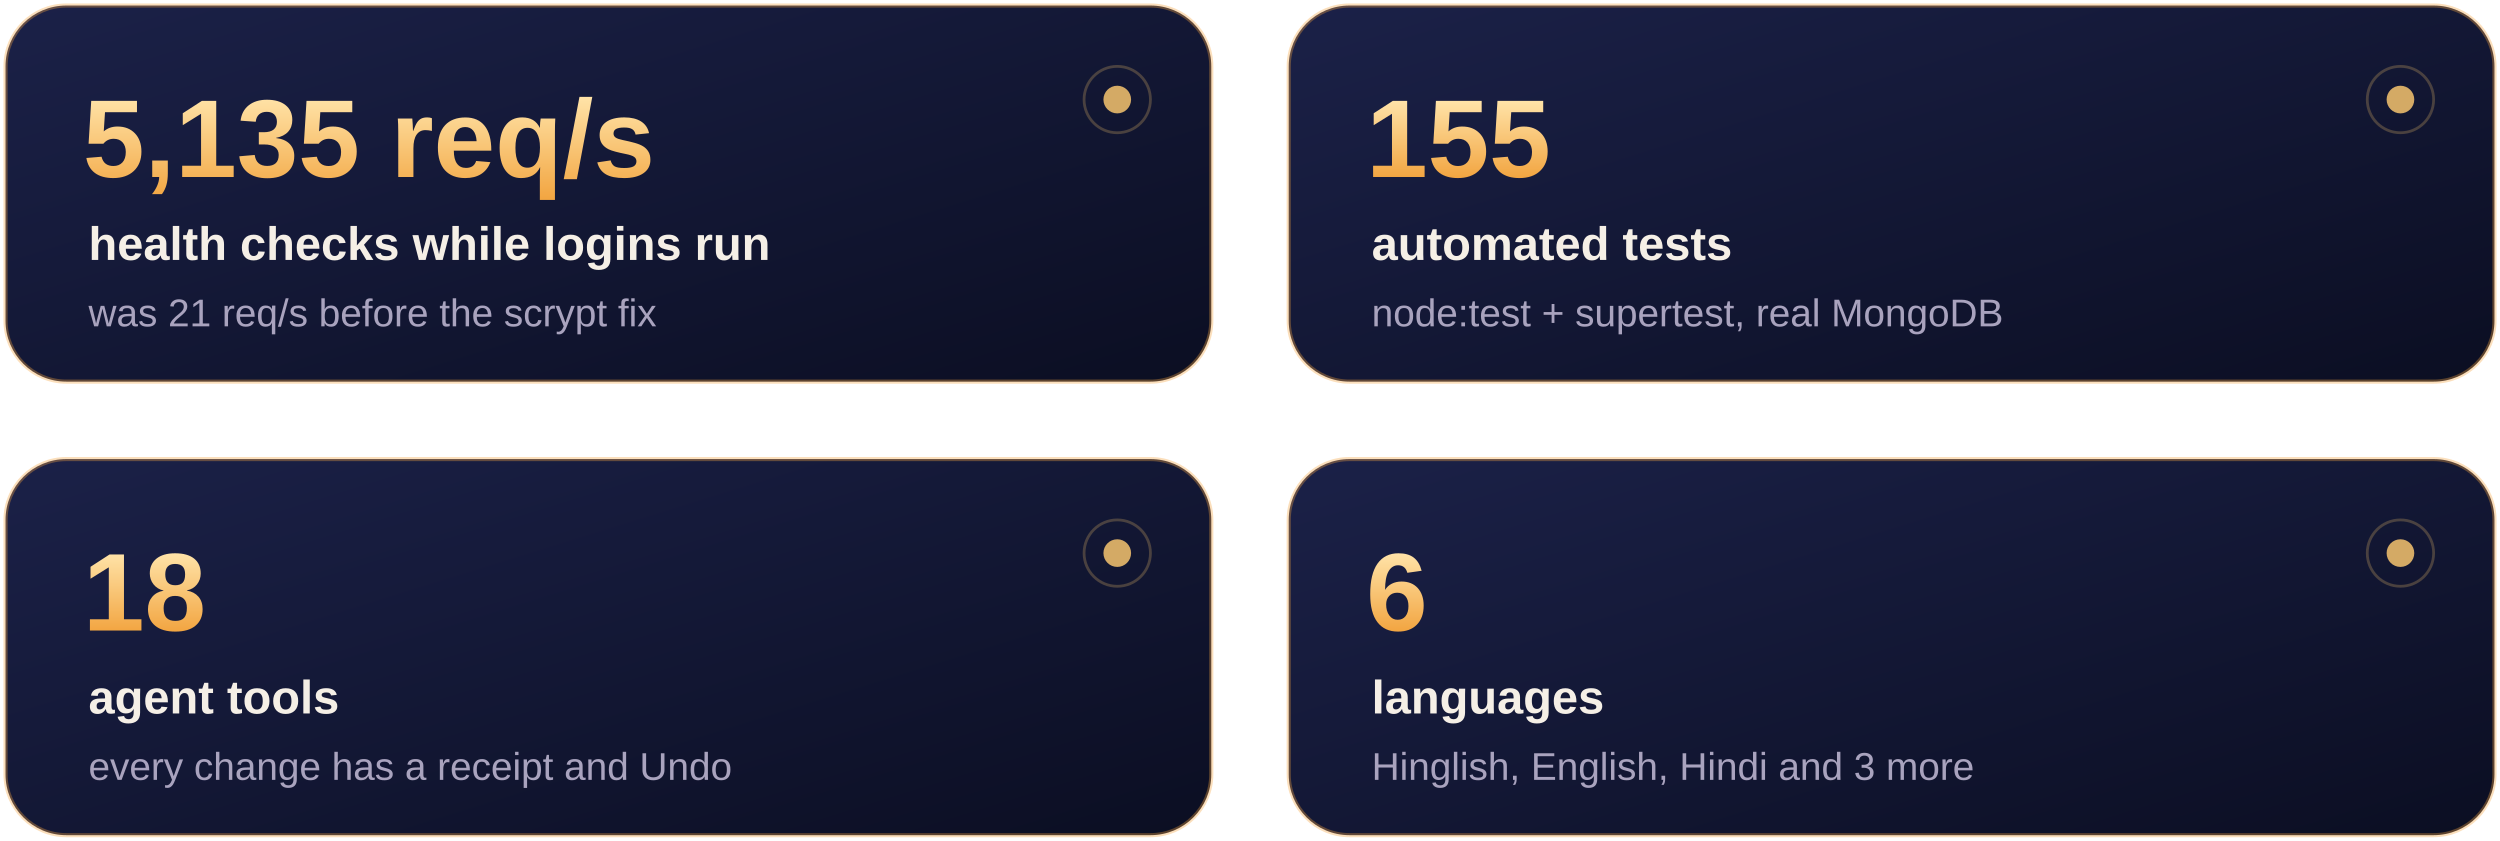
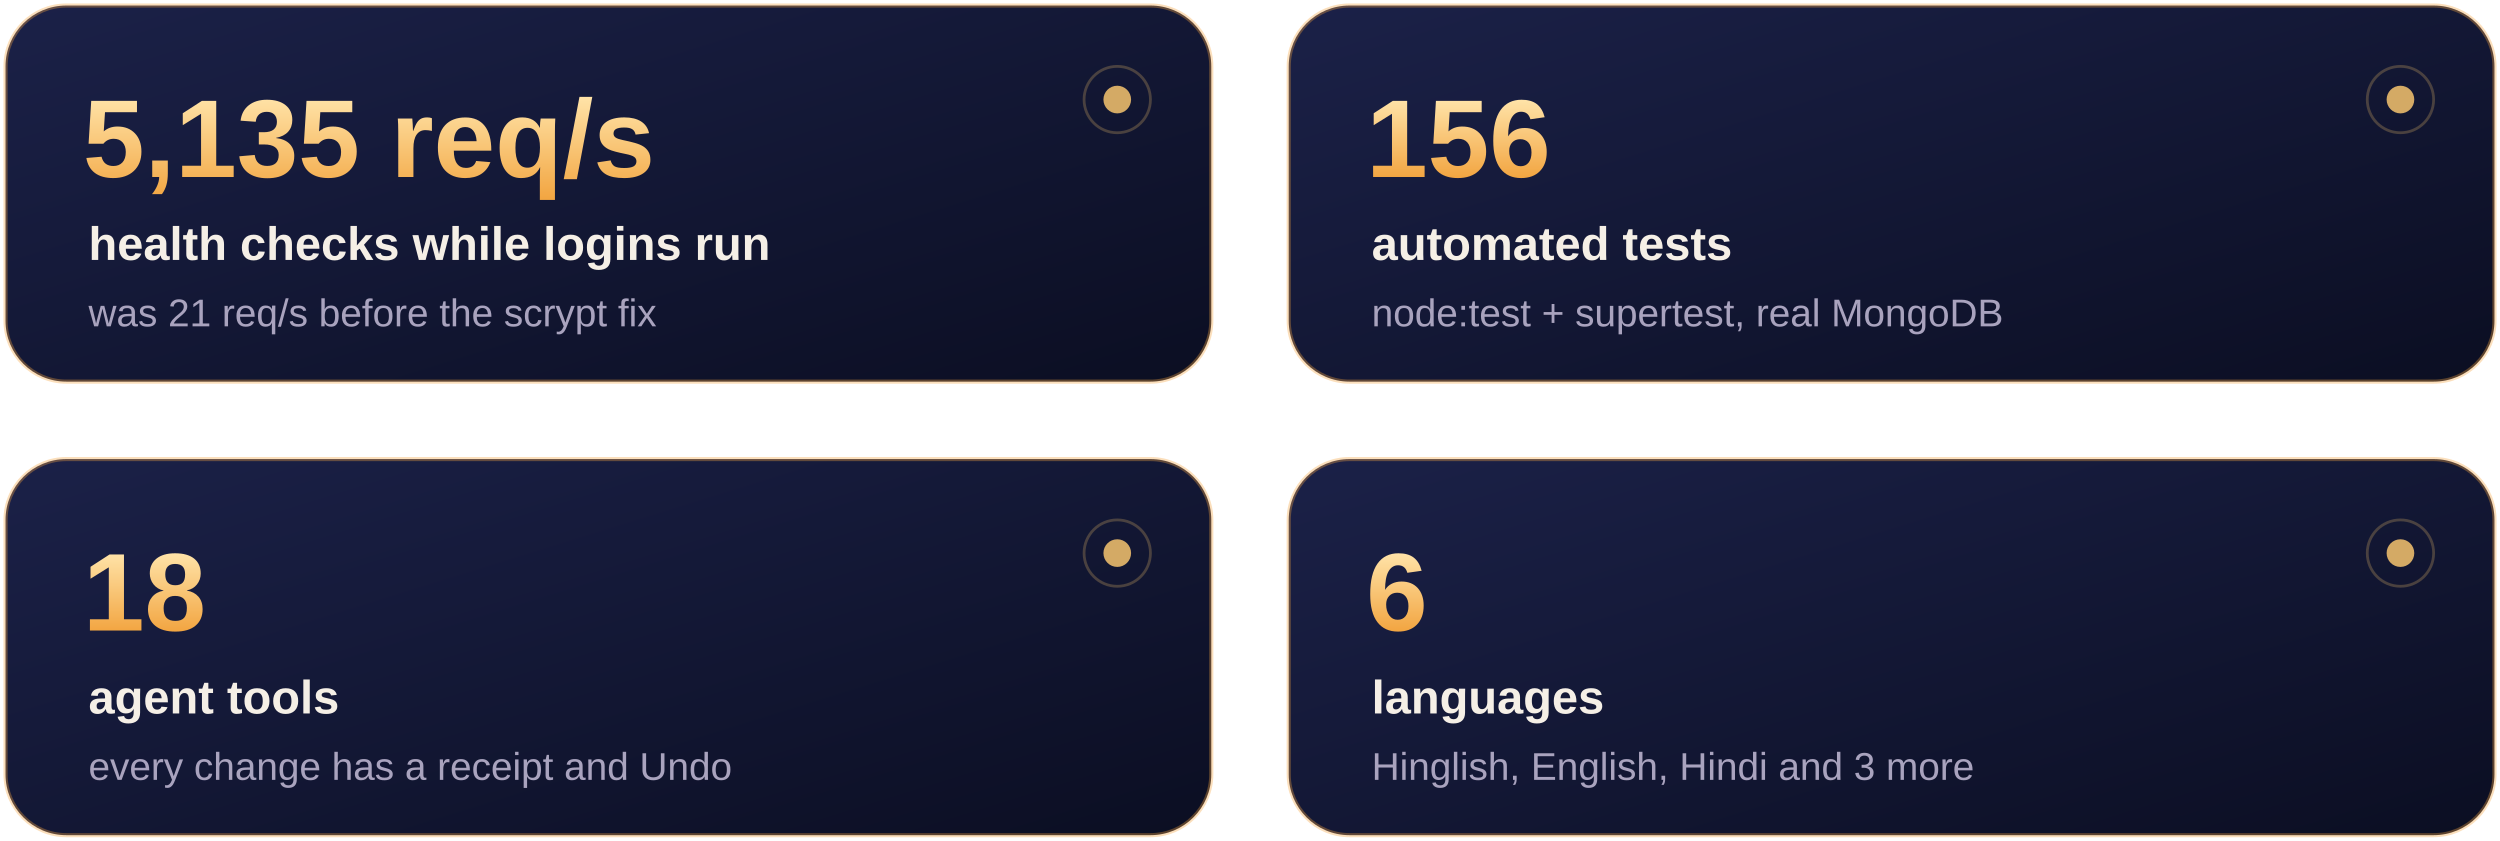
- <svg xmlns="http://www.w3.org/2000/svg" width="904" height="304" viewBox="0 0 904 304" role="img" aria-label="5,135 requests per second for health checks while logins run (was 21); 155 automated tests; 18 agent tools; 6 languages">
+ <svg xmlns="http://www.w3.org/2000/svg" width="904" height="304" viewBox="0 0 904 304" role="img" aria-label="5,135 requests per second for health checks while logins run (was 21); 156 automated tests; 18 agent tools; 6 languages">
  <defs>
    <linearGradient id="card" x1="0" y1="0" x2="1" y2="1">
      <stop offset="0" stop-color="#1B2148" />
      <stop offset="1" stop-color="#0B0E22" />
    </linearGradient>
    <linearGradient id="num" x1="0" y1="0" x2="0" y2="1">
      <stop offset="0" stop-color="#FFE3A8" />
      <stop offset="1" stop-color="#F2A541" />
    </linearGradient>
  </defs>
  <g transform="translate(2 2)">
    <rect width="436" height="136" rx="22" fill="url(#card)" stroke="#F2A541" stroke-opacity="0.35" stroke-width="1.5" />
    <circle cx="402" cy="34" r="5" fill="#F6C46F" opacity="0.85" />
    <circle cx="402" cy="34" r="12" fill="none" stroke="#F6C46F" stroke-opacity="0.25" />
    <text x="28" y="62" font-family="'Segoe UI', 'Helvetica Neue', Arial, sans-serif" font-size="40" font-weight="800" fill="url(#num)">5,135 req/s</text>
    <text x="30" y="92" font-family="'Segoe UI', 'Helvetica Neue', Arial, sans-serif" font-size="17" font-weight="600" fill="#F5EFE6">health checks while logins run</text>
    <text x="30" y="116" font-family="'Segoe UI', 'Helvetica Neue', Arial, sans-serif" font-size="14" fill="#A9A3BE">was 21 req/s before the scrypt fix</text>
  </g>
  <g transform="translate(466 2)">
    <rect width="436" height="136" rx="22" fill="url(#card)" stroke="#F2A541" stroke-opacity="0.35" stroke-width="1.5" />
    <circle cx="402" cy="34" r="5" fill="#F6C46F" opacity="0.85" />
    <circle cx="402" cy="34" r="12" fill="none" stroke="#F6C46F" stroke-opacity="0.25" />
-     <text x="28" y="62" font-family="'Segoe UI', 'Helvetica Neue', Arial, sans-serif" font-size="40" font-weight="800" fill="url(#num)">155</text>
+     <text x="28" y="62" font-family="'Segoe UI', 'Helvetica Neue', Arial, sans-serif" font-size="40" font-weight="800" fill="url(#num)">156</text>
    <text x="30" y="92" font-family="'Segoe UI', 'Helvetica Neue', Arial, sans-serif" font-size="17" font-weight="600" fill="#F5EFE6">automated tests</text>
    <text x="30" y="116" font-family="'Segoe UI', 'Helvetica Neue', Arial, sans-serif" font-size="14" fill="#A9A3BE">node:test + supertest, real MongoDB</text>
  </g>
  <g transform="translate(2 166)">
    <rect width="436" height="136" rx="22" fill="url(#card)" stroke="#F2A541" stroke-opacity="0.35" stroke-width="1.5" />
    <circle cx="402" cy="34" r="5" fill="#F6C46F" opacity="0.85" />
    <circle cx="402" cy="34" r="12" fill="none" stroke="#F6C46F" stroke-opacity="0.25" />
    <text x="28" y="62" font-family="'Segoe UI', 'Helvetica Neue', Arial, sans-serif" font-size="40" font-weight="800" fill="url(#num)">18</text>
    <text x="30" y="92" font-family="'Segoe UI', 'Helvetica Neue', Arial, sans-serif" font-size="17" font-weight="600" fill="#F5EFE6">agent tools</text>
    <text x="30" y="116" font-family="'Segoe UI', 'Helvetica Neue', Arial, sans-serif" font-size="14" fill="#A9A3BE">every change has a receipt and Undo</text>
  </g>
  <g transform="translate(466 166)">
    <rect width="436" height="136" rx="22" fill="url(#card)" stroke="#F2A541" stroke-opacity="0.35" stroke-width="1.5" />
    <circle cx="402" cy="34" r="5" fill="#F6C46F" opacity="0.85" />
    <circle cx="402" cy="34" r="12" fill="none" stroke="#F6C46F" stroke-opacity="0.25" />
    <text x="28" y="62" font-family="'Segoe UI', 'Helvetica Neue', Arial, sans-serif" font-size="40" font-weight="800" fill="url(#num)">6</text>
    <text x="30" y="92" font-family="'Segoe UI', 'Helvetica Neue', Arial, sans-serif" font-size="17" font-weight="600" fill="#F5EFE6">languages</text>
    <text x="30" y="116" font-family="'Segoe UI', 'Helvetica Neue', Arial, sans-serif" font-size="14" fill="#A9A3BE">Hinglish, English, Hindi and 3 more</text>
  </g>
</svg>
